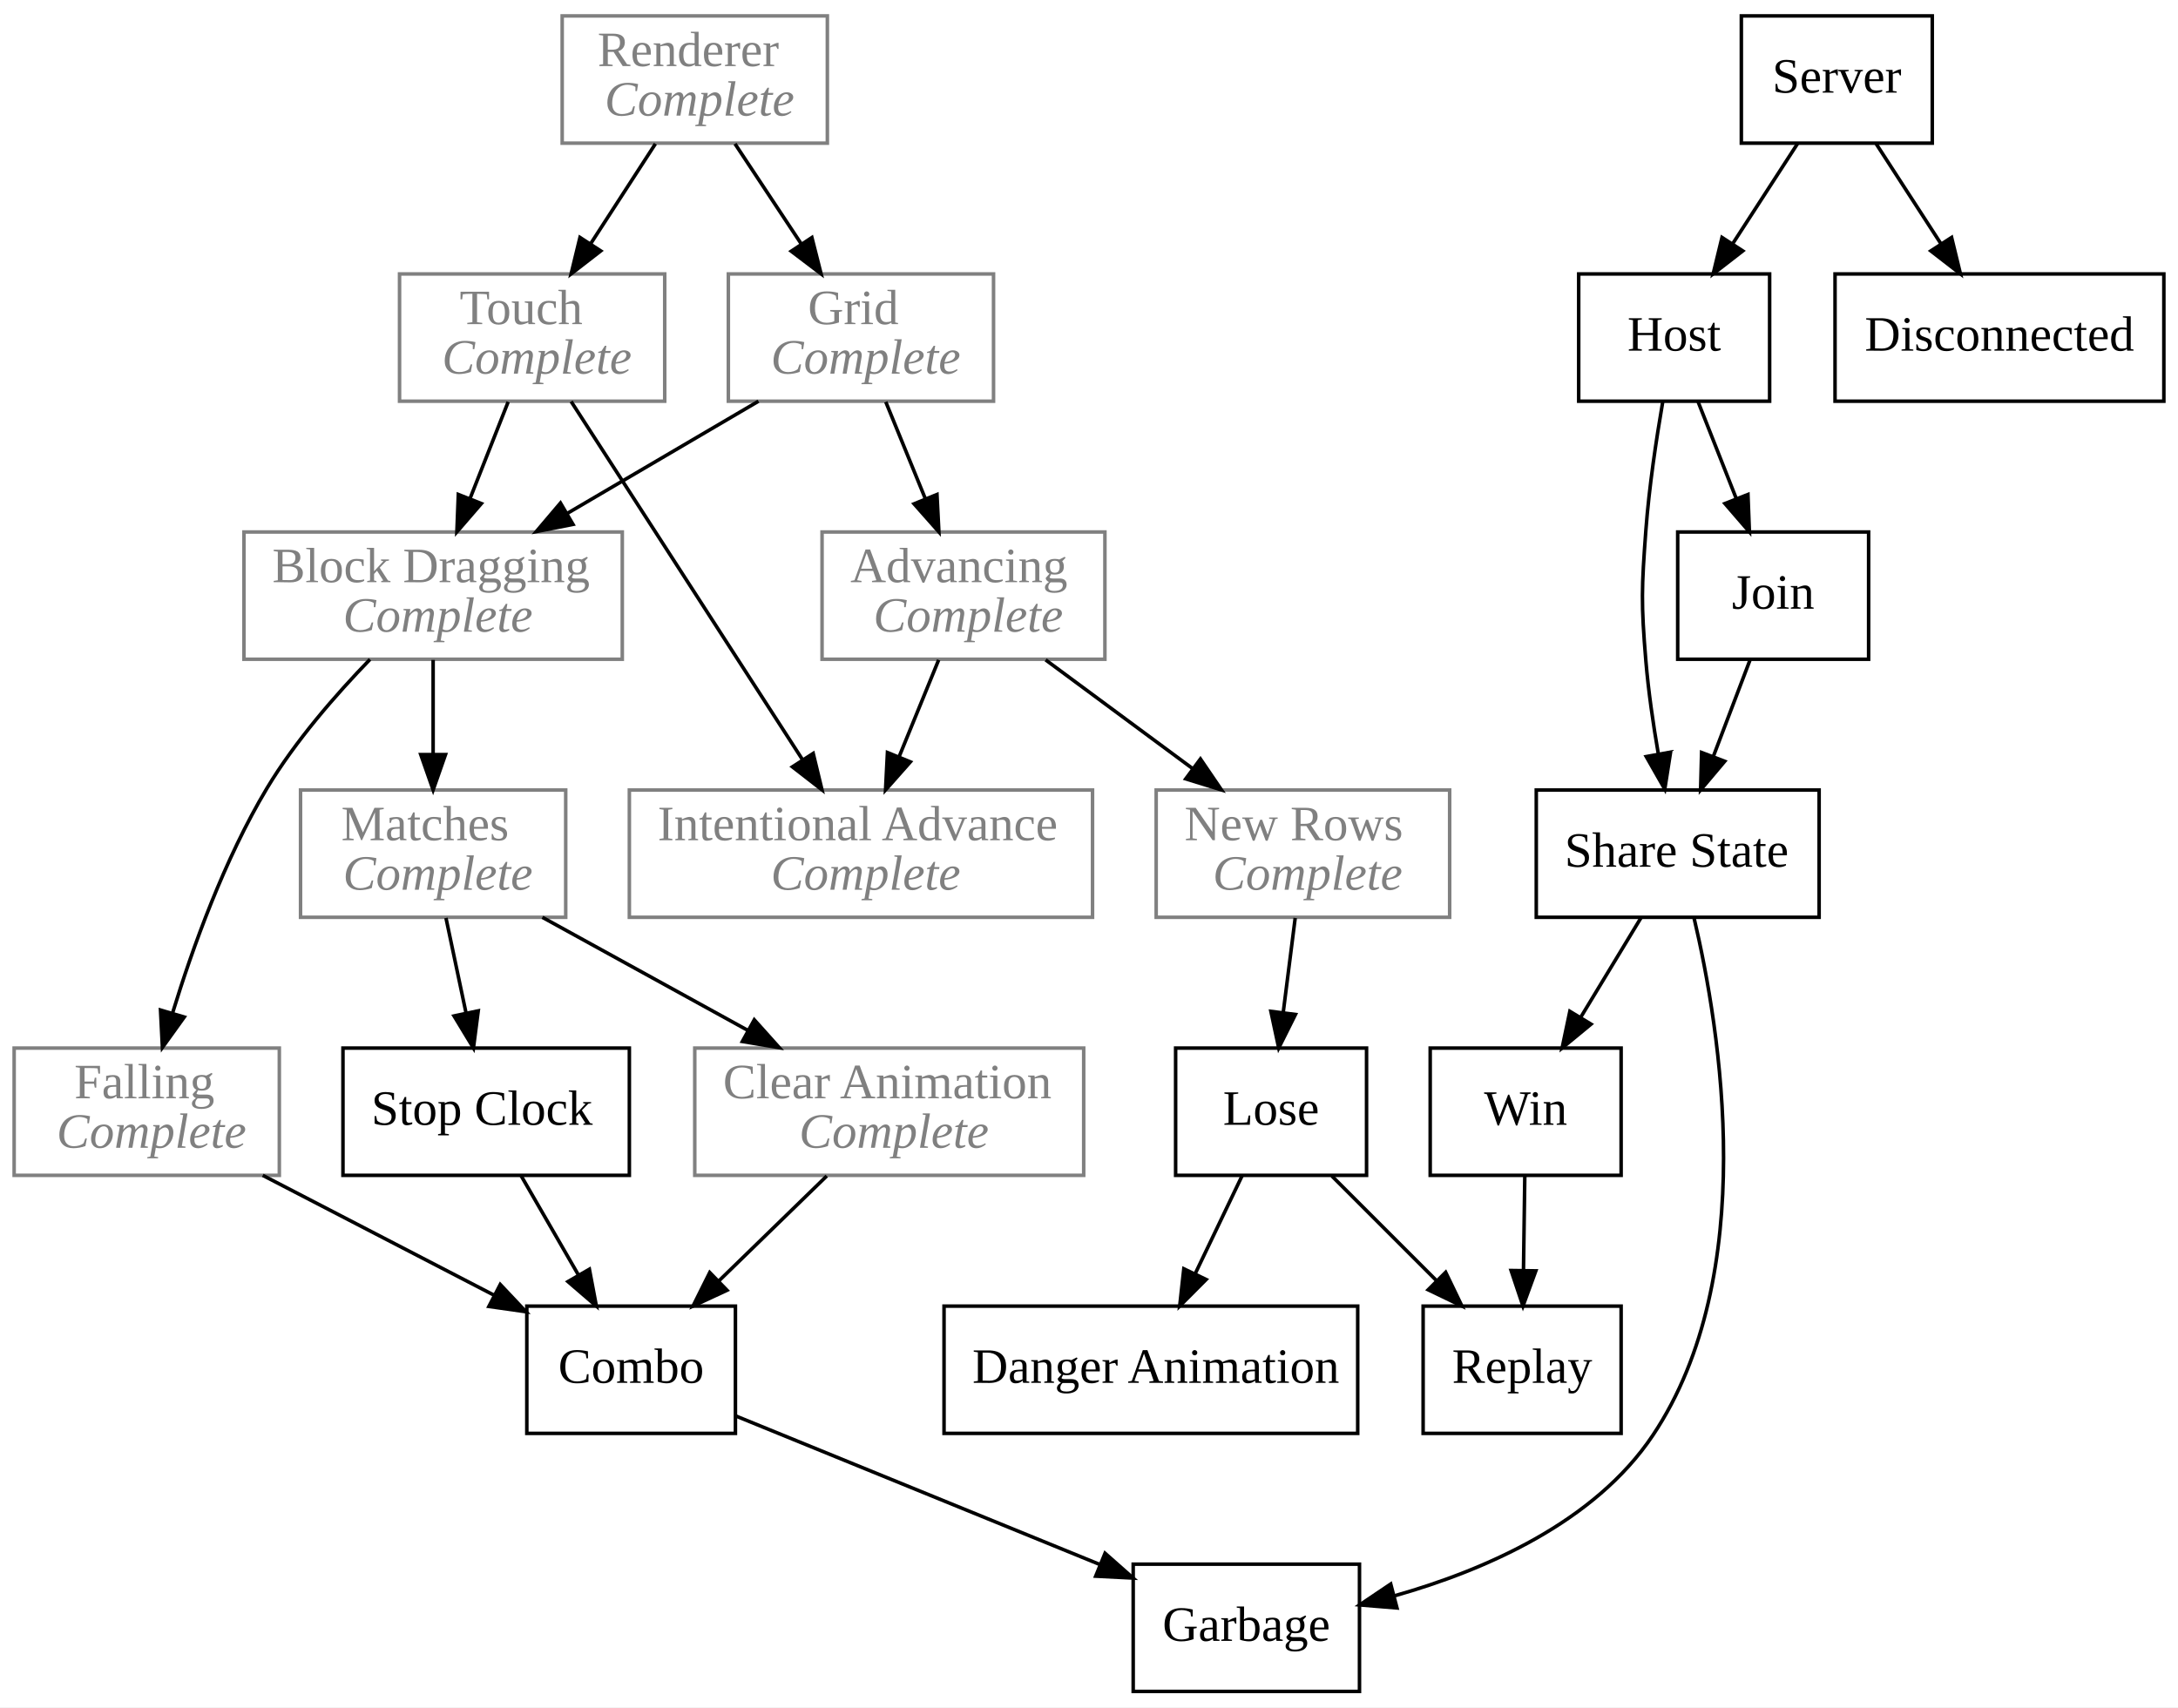
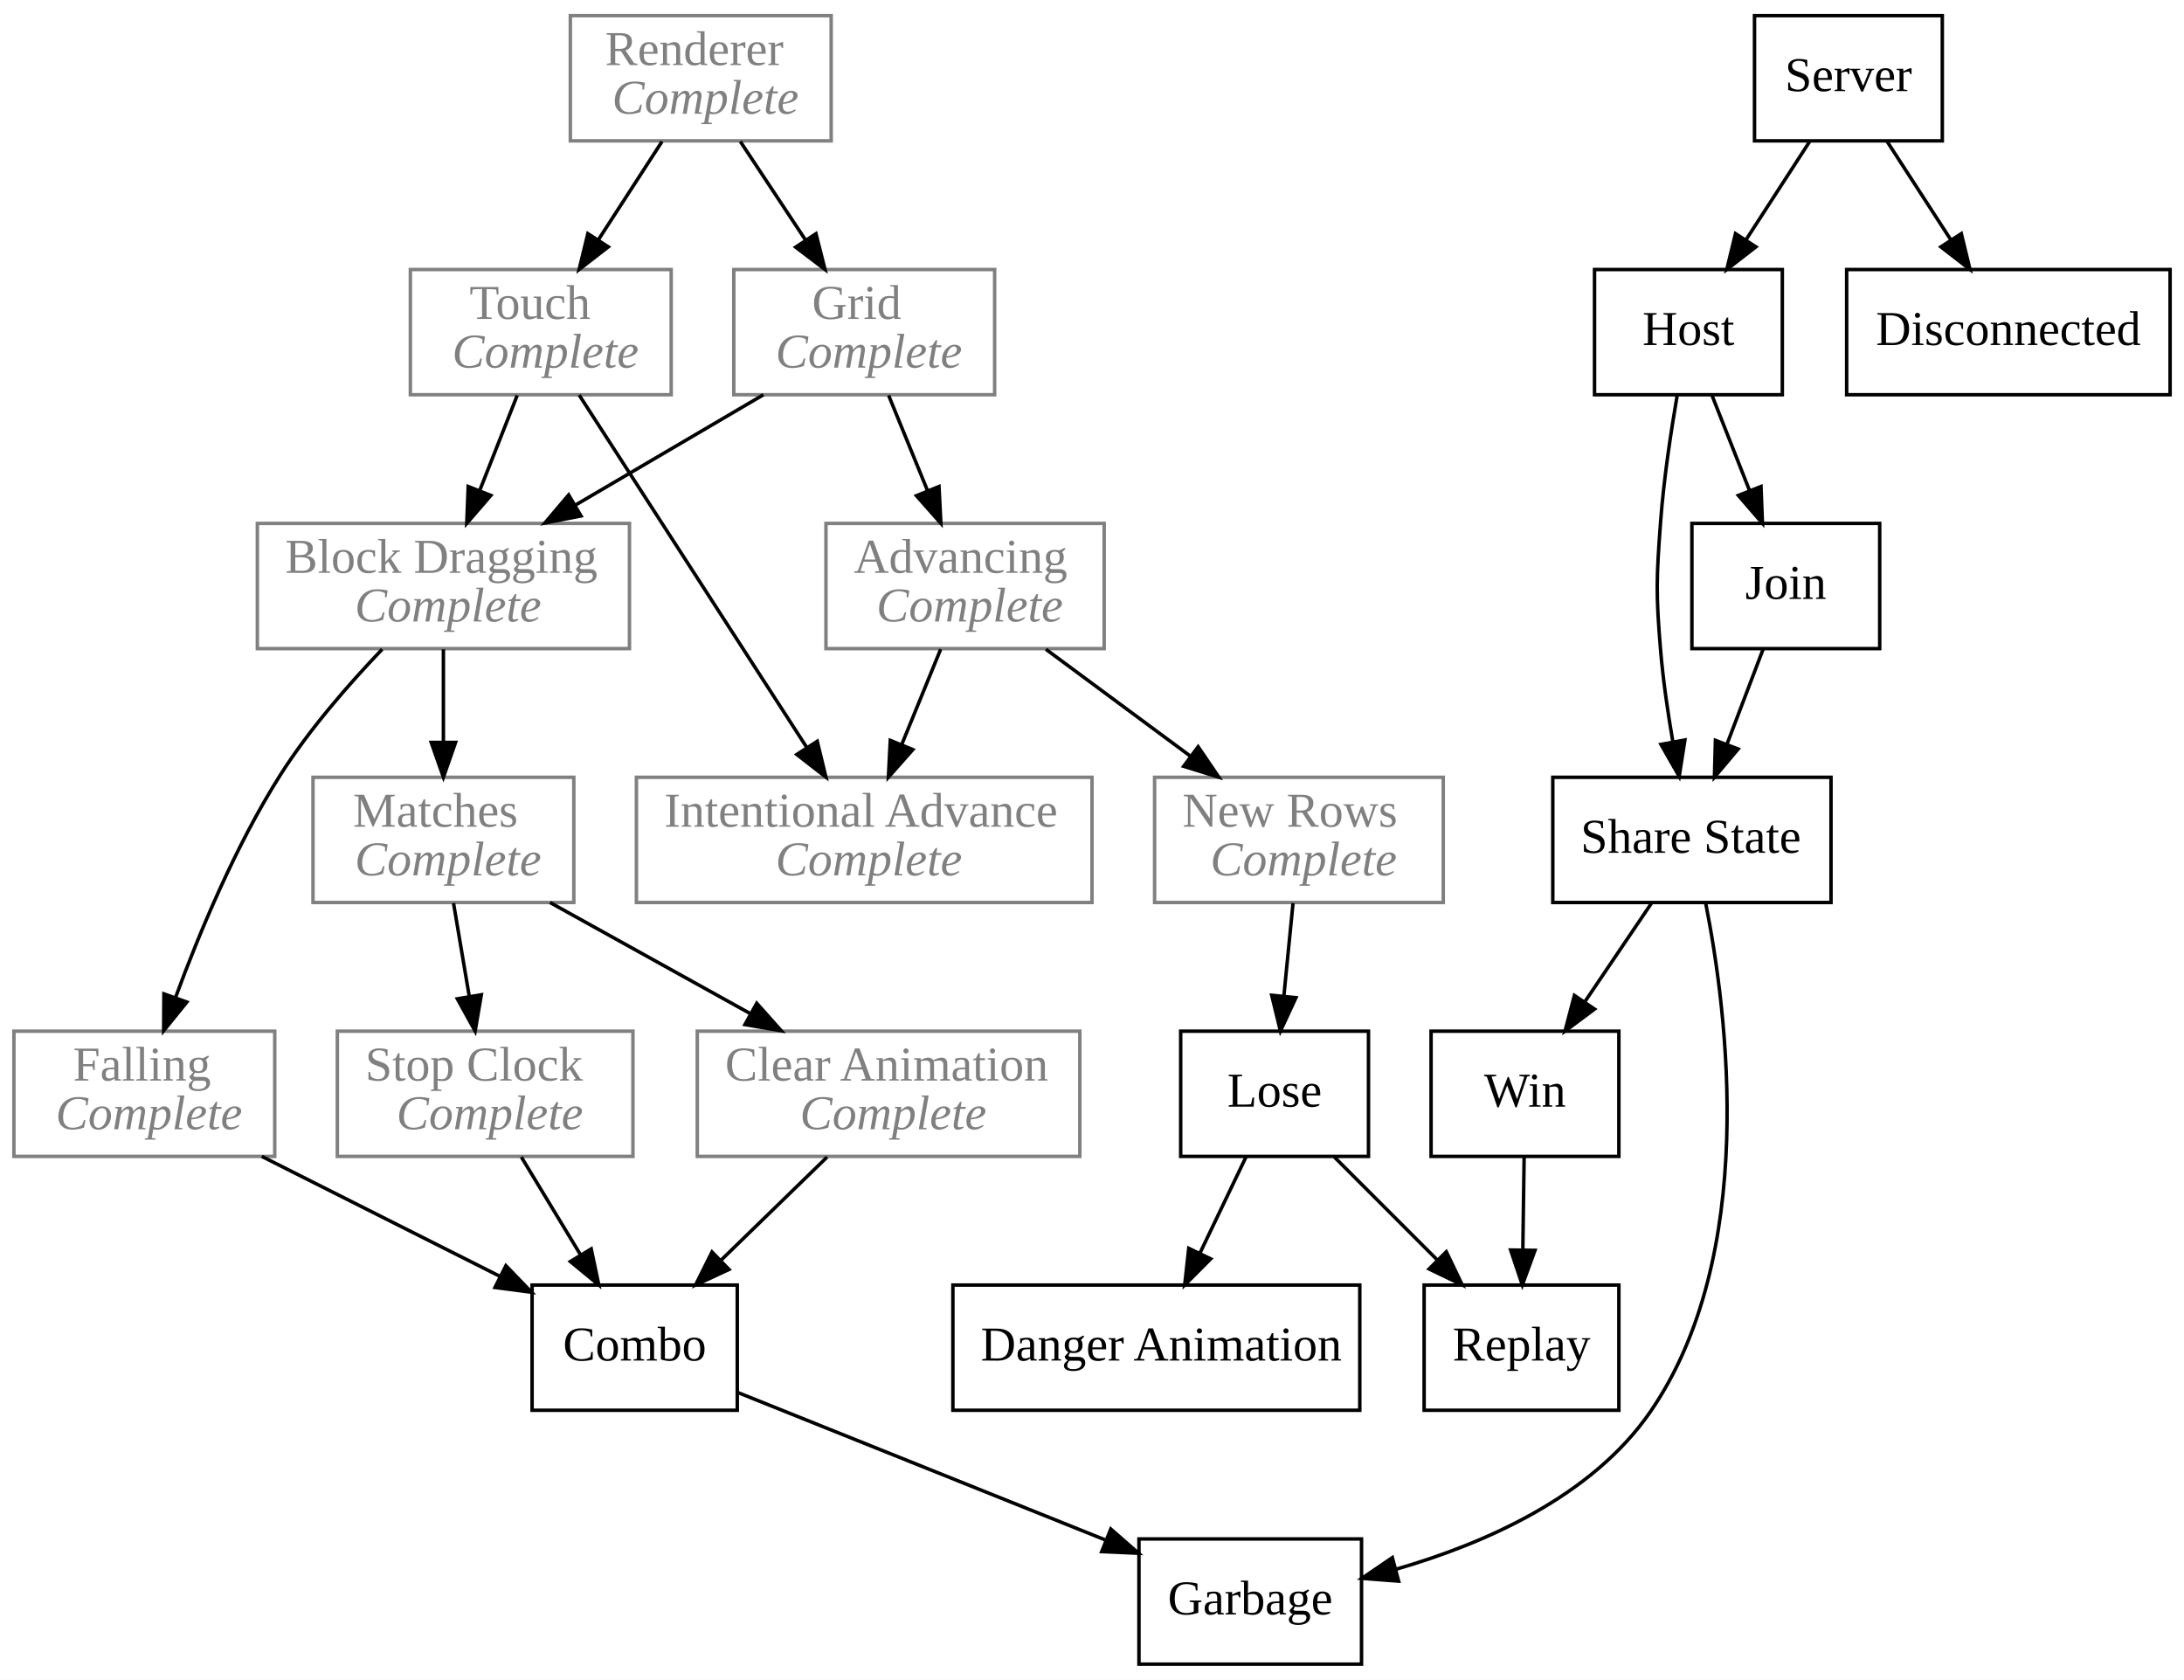
- <svg xmlns="http://www.w3.org/2000/svg" width="616pt" height="483pt" viewBox="0.00 0.00 616.00 483.00">
+ <svg xmlns="http://www.w3.org/2000/svg" width="628pt" height="483pt" viewBox="0.00 0.00 628.00 483.00">
  <g id="graph0" class="graph" transform="scale(1 1) rotate(0) translate(4 479)">
-     <polygon fill="white" stroke="none" points="-4,4 -4,-479 612,-479 612,4 -4,4" />
+     <polygon fill="white" stroke="none" points="-4,4 -4,-479 624,-479 624,4 -4,4" />
    <g id="node1" class="node">
-       <polygon fill="none" stroke="gray" points="155,-438.5 155,-474.5 230,-474.5 230,-438.5 155,-438.5" />
-       <text text-anchor="start" x="165" y="-460.3" font-family="Times New Roman,serif" font-size="14.00" fill="gray">Renderer </text>
-       <text text-anchor="start" x="163" y="-446.3" font-family="Times New Roman,serif" font-size="14.00" fill="gray"> </text>
-       <text text-anchor="start" x="167" y="-446.3" font-family="Times New Roman,serif" font-style="italic" font-size="14.00" fill="gray">Complete</text>
+       <polygon fill="none" stroke="gray" points="160,-438.5 160,-474.5 235,-474.5 235,-438.5 160,-438.5" />
+       <text text-anchor="start" x="170" y="-460.3" font-family="Times New Roman,serif" font-size="14.00" fill="gray">Renderer </text>
+       <text text-anchor="start" x="168" y="-446.3" font-family="Times New Roman,serif" font-size="14.00" fill="gray"> </text>
+       <text text-anchor="start" x="172" y="-446.3" font-family="Times New Roman,serif" font-style="italic" font-size="14.00" fill="gray">Complete</text>
    </g>
    <g id="node2" class="node">
-       <polygon fill="none" stroke="gray" points="202,-365.5 202,-401.5 277,-401.5 277,-365.5 202,-365.5" />
-       <text text-anchor="start" x="224.5" y="-387.3" font-family="Times New Roman,serif" font-size="14.00" fill="gray">Grid </text>
-       <text text-anchor="start" x="210" y="-373.3" font-family="Times New Roman,serif" font-size="14.00" fill="gray"> </text>
-       <text text-anchor="start" x="214" y="-373.3" font-family="Times New Roman,serif" font-style="italic" font-size="14.00" fill="gray">Complete</text>
+       <polygon fill="none" stroke="gray" points="207,-365.5 207,-401.5 282,-401.5 282,-365.5 207,-365.5" />
+       <text text-anchor="start" x="229.5" y="-387.3" font-family="Times New Roman,serif" font-size="14.00" fill="gray">Grid </text>
+       <text text-anchor="start" x="215" y="-373.3" font-family="Times New Roman,serif" font-size="14.00" fill="gray"> </text>
+       <text text-anchor="start" x="219" y="-373.3" font-family="Times New Roman,serif" font-style="italic" font-size="14.00" fill="gray">Complete</text>
    </g>
    <g id="edge1" class="edge">
-       <path fill="none" stroke="black" d="M203.877,-438.313C209.477,-429.853 216.342,-419.484 222.545,-410.112" />
-       <polygon fill="black" stroke="black" points="225.626,-411.799 228.227,-401.529 219.789,-407.935 225.626,-411.799" />
+       <path fill="none" stroke="black" d="M208.877,-438.313C214.477,-429.853 221.342,-419.484 227.545,-410.112" />
+       <polygon fill="black" stroke="black" points="230.626,-411.799 233.227,-401.529 224.789,-407.935 230.626,-411.799" />
    </g>
    <g id="node3" class="node">
-       <polygon fill="none" stroke="gray" points="109,-365.5 109,-401.5 184,-401.5 184,-365.5 109,-365.5" />
-       <text text-anchor="start" x="126" y="-387.3" font-family="Times New Roman,serif" font-size="14.00" fill="gray">Touch </text>
-       <text text-anchor="start" x="117" y="-373.3" font-family="Times New Roman,serif" font-size="14.00" fill="gray"> </text>
-       <text text-anchor="start" x="121" y="-373.3" font-family="Times New Roman,serif" font-style="italic" font-size="14.00" fill="gray">Complete</text>
+       <polygon fill="none" stroke="gray" points="114,-365.5 114,-401.5 189,-401.5 189,-365.5 114,-365.5" />
+       <text text-anchor="start" x="131" y="-387.3" font-family="Times New Roman,serif" font-size="14.00" fill="gray">Touch </text>
+       <text text-anchor="start" x="122" y="-373.3" font-family="Times New Roman,serif" font-size="14.00" fill="gray"> </text>
+       <text text-anchor="start" x="126" y="-373.3" font-family="Times New Roman,serif" font-style="italic" font-size="14.00" fill="gray">Complete</text>
    </g>
    <g id="edge2" class="edge">
-       <path fill="none" stroke="black" d="M181.365,-438.313C175.884,-429.853 169.165,-419.484 163.094,-410.112" />
-       <polygon fill="black" stroke="black" points="165.908,-408.018 157.533,-401.529 160.033,-411.824 165.908,-408.018" />
+       <path fill="none" stroke="black" d="M186.365,-438.313C180.884,-429.853 174.165,-419.484 168.094,-410.112" />
+       <polygon fill="black" stroke="black" points="170.908,-408.018 162.533,-401.529 165.033,-411.824 170.908,-408.018" />
    </g>
    <g id="node4" class="node">
-       <polygon fill="none" stroke="gray" points="228.5,-292.5 228.5,-328.5 308.5,-328.5 308.5,-292.5 228.5,-292.5" />
-       <text text-anchor="start" x="236.5" y="-314.3" font-family="Times New Roman,serif" font-size="14.00" fill="gray">Advancing </text>
-       <text text-anchor="start" x="239" y="-300.3" font-family="Times New Roman,serif" font-size="14.00" fill="gray"> </text>
-       <text text-anchor="start" x="243" y="-300.3" font-family="Times New Roman,serif" font-style="italic" font-size="14.00" fill="gray">Complete</text>
+       <polygon fill="none" stroke="gray" points="233.5,-292.5 233.5,-328.5 313.5,-328.5 313.5,-292.5 233.5,-292.5" />
+       <text text-anchor="start" x="241.5" y="-314.3" font-family="Times New Roman,serif" font-size="14.00" fill="gray">Advancing </text>
+       <text text-anchor="start" x="244" y="-300.3" font-family="Times New Roman,serif" font-size="14.00" fill="gray"> </text>
+       <text text-anchor="start" x="248" y="-300.3" font-family="Times New Roman,serif" font-style="italic" font-size="14.00" fill="gray">Complete</text>
    </g>
    <g id="edge3" class="edge">
-       <path fill="none" stroke="black" d="M246.52,-365.313C249.868,-357.115 253.95,-347.123 257.682,-337.985" />
-       <polygon fill="black" stroke="black" points="261.003,-339.11 261.545,-328.529 254.523,-336.463 261.003,-339.11" />
+       <path fill="none" stroke="black" d="M251.52,-365.313C254.868,-357.115 258.95,-347.123 262.682,-337.985" />
+       <polygon fill="black" stroke="black" points="266.003,-339.11 266.545,-328.529 259.523,-336.463 266.003,-339.11" />
    </g>
    <g id="node6" class="node">
-       <polygon fill="none" stroke="gray" points="65,-292.5 65,-328.5 172,-328.5 172,-292.5 65,-292.5" />
-       <text text-anchor="start" x="73" y="-314.3" font-family="Times New Roman,serif" font-size="14.00" fill="gray">Block Dragging </text>
-       <text text-anchor="start" x="89" y="-300.3" font-family="Times New Roman,serif" font-size="14.00" fill="gray"> </text>
-       <text text-anchor="start" x="93" y="-300.3" font-family="Times New Roman,serif" font-style="italic" font-size="14.00" fill="gray">Complete</text>
+       <polygon fill="none" stroke="gray" points="70,-292.5 70,-328.5 177,-328.5 177,-292.5 70,-292.5" />
+       <text text-anchor="start" x="78" y="-314.3" font-family="Times New Roman,serif" font-size="14.00" fill="gray">Block Dragging </text>
+       <text text-anchor="start" x="94" y="-300.3" font-family="Times New Roman,serif" font-size="14.00" fill="gray"> </text>
+       <text text-anchor="start" x="98" y="-300.3" font-family="Times New Roman,serif" font-style="italic" font-size="14.00" fill="gray">Complete</text>
    </g>
    <g id="edge4" class="edge">
-       <path fill="none" stroke="black" d="M210.517,-365.494C194.323,-355.991 173.949,-344.036 156.491,-333.792" />
-       <polygon fill="black" stroke="black" points="158.062,-330.656 147.665,-328.614 154.519,-336.693 158.062,-330.656" />
+       <path fill="none" stroke="black" d="M215.517,-365.494C199.323,-355.991 178.949,-344.036 161.491,-333.792" />
+       <polygon fill="black" stroke="black" points="163.062,-330.656 152.665,-328.614 159.519,-336.693 163.062,-330.656" />
    </g>
    <g id="edge5" class="edge">
-       <path fill="none" stroke="black" d="M139.722,-365.313C136.489,-357.115 132.549,-347.123 128.945,-337.985" />
-       <polygon fill="black" stroke="black" points="132.14,-336.548 125.216,-328.529 125.628,-339.116 132.14,-336.548" />
+       <path fill="none" stroke="black" d="M144.722,-365.313C141.489,-357.115 137.549,-347.123 133.945,-337.985" />
+       <polygon fill="black" stroke="black" points="137.14,-336.548 130.216,-328.529 130.628,-339.116 137.14,-336.548" />
    </g>
    <g id="node9" class="node">
-       <polygon fill="none" stroke="gray" points="174,-219.5 174,-255.5 305,-255.5 305,-219.5 174,-219.5" />
-       <text text-anchor="start" x="182" y="-241.3" font-family="Times New Roman,serif" font-size="14.00" fill="gray">Intentional Advance </text>
-       <text text-anchor="start" x="210" y="-227.3" font-family="Times New Roman,serif" font-size="14.00" fill="gray"> </text>
-       <text text-anchor="start" x="214" y="-227.3" font-family="Times New Roman,serif" font-style="italic" font-size="14.00" fill="gray">Complete</text>
+       <polygon fill="none" stroke="gray" points="179,-219.5 179,-255.5 310,-255.5 310,-219.5 179,-219.5" />
+       <text text-anchor="start" x="187" y="-241.3" font-family="Times New Roman,serif" font-size="14.00" fill="gray">Intentional Advance </text>
+       <text text-anchor="start" x="215" y="-227.3" font-family="Times New Roman,serif" font-size="14.00" fill="gray"> </text>
+       <text text-anchor="start" x="219" y="-227.3" font-family="Times New Roman,serif" font-style="italic" font-size="14.00" fill="gray">Complete</text>
    </g>
    <g id="edge6" class="edge">
-       <path fill="none" stroke="black" d="M157.534,-365.416C173.754,-340.3 204.151,-293.234 223.023,-264.014" />
-       <polygon fill="black" stroke="black" points="225.996,-265.861 228.481,-255.562 220.115,-262.063 225.996,-265.861" />
+       <path fill="none" stroke="black" d="M162.534,-365.416C178.754,-340.3 209.151,-293.234 228.023,-264.014" />
+       <polygon fill="black" stroke="black" points="230.996,-265.861 233.481,-255.562 225.115,-262.063 230.996,-265.861" />
    </g>
    <g id="node5" class="node">
-       <polygon fill="none" stroke="gray" points="323,-219.5 323,-255.5 406,-255.5 406,-219.5 323,-219.5" />
-       <text text-anchor="start" x="331" y="-241.3" font-family="Times New Roman,serif" font-size="14.00" fill="gray">New Rows </text>
-       <text text-anchor="start" x="335" y="-227.3" font-family="Times New Roman,serif" font-size="14.00" fill="gray"> </text>
-       <text text-anchor="start" x="339" y="-227.3" font-family="Times New Roman,serif" font-style="italic" font-size="14.00" fill="gray">Complete</text>
+       <polygon fill="none" stroke="gray" points="328,-219.5 328,-255.5 411,-255.5 411,-219.5 328,-219.5" />
+       <text text-anchor="start" x="336" y="-241.3" font-family="Times New Roman,serif" font-size="14.00" fill="gray">New Rows </text>
+       <text text-anchor="start" x="340" y="-227.3" font-family="Times New Roman,serif" font-size="14.00" fill="gray"> </text>
+       <text text-anchor="start" x="344" y="-227.3" font-family="Times New Roman,serif" font-style="italic" font-size="14.00" fill="gray">Complete</text>
    </g>
    <g id="edge7" class="edge">
-       <path fill="none" stroke="black" d="M291.739,-292.313C304.238,-283.069 319.822,-271.543 333.358,-261.532" />
-       <polygon fill="black" stroke="black" points="335.516,-264.289 341.475,-255.529 331.354,-258.661 335.516,-264.289" />
+       <path fill="none" stroke="black" d="M296.739,-292.313C309.238,-283.069 324.822,-271.543 338.358,-261.532" />
+       <polygon fill="black" stroke="black" points="340.516,-264.289 346.475,-255.529 336.354,-258.661 340.516,-264.289" />
    </g>
    <g id="edge8" class="edge">
-       <path fill="none" stroke="black" d="M261.48,-292.313C258.132,-284.115 254.05,-274.123 250.318,-264.985" />
-       <polygon fill="black" stroke="black" points="253.477,-263.463 246.455,-255.529 246.997,-266.11 253.477,-263.463" />
+       <path fill="none" stroke="black" d="M266.48,-292.313C263.132,-284.115 259.05,-274.123 255.318,-264.985" />
+       <polygon fill="black" stroke="black" points="258.477,-263.463 251.455,-255.529 251.997,-266.11 258.477,-263.463" />
    </g>
    <g id="node13" class="node">
-       <polygon fill="none" stroke="black" points="328.5,-146.5 328.5,-182.5 382.5,-182.5 382.5,-146.5 328.5,-146.5" />
-       <text text-anchor="middle" x="355.5" y="-160.8" font-family="Times New Roman,serif" font-size="14.00">Lose</text>
+       <polygon fill="none" stroke="black" points="335.5,-146.5 335.5,-182.5 389.5,-182.5 389.5,-146.5 335.5,-146.5" />
+       <text text-anchor="middle" x="362.5" y="-160.8" font-family="Times New Roman,serif" font-size="14.00">Lose</text>
    </g>
    <g id="edge9" class="edge">
-       <path fill="none" stroke="black" d="M362.321,-219.313C361.304,-211.289 360.069,-201.547 358.931,-192.569" />
-       <polygon fill="black" stroke="black" points="362.388,-192.009 357.659,-182.529 355.444,-192.89 362.388,-192.009" />
+       <path fill="none" stroke="black" d="M367.805,-219.313C367.014,-211.289 366.054,-201.547 365.169,-192.569" />
+       <polygon fill="black" stroke="black" points="368.643,-192.137 364.179,-182.529 361.677,-192.824 368.643,-192.137" />
    </g>
    <g id="node7" class="node">
-       <polygon fill="none" stroke="gray" points="81,-219.5 81,-255.5 156,-255.5 156,-219.5 81,-219.5" />
-       <text text-anchor="start" x="92.5" y="-241.3" font-family="Times New Roman,serif" font-size="14.00" fill="gray">Matches </text>
-       <text text-anchor="start" x="89" y="-227.3" font-family="Times New Roman,serif" font-size="14.00" fill="gray"> </text>
-       <text text-anchor="start" x="93" y="-227.3" font-family="Times New Roman,serif" font-style="italic" font-size="14.00" fill="gray">Complete</text>
+       <polygon fill="none" stroke="gray" points="86,-219.5 86,-255.5 161,-255.5 161,-219.5 86,-219.5" />
+       <text text-anchor="start" x="97.5" y="-241.3" font-family="Times New Roman,serif" font-size="14.00" fill="gray">Matches </text>
+       <text text-anchor="start" x="94" y="-227.3" font-family="Times New Roman,serif" font-size="14.00" fill="gray"> </text>
+       <text text-anchor="start" x="98" y="-227.3" font-family="Times New Roman,serif" font-style="italic" font-size="14.00" fill="gray">Complete</text>
    </g>
    <g id="edge10" class="edge">
-       <path fill="none" stroke="black" d="M118.5,-292.313C118.5,-284.289 118.5,-274.547 118.5,-265.569" />
-       <polygon fill="black" stroke="black" points="122,-265.529 118.5,-255.529 115,-265.529 122,-265.529" />
+       <path fill="none" stroke="black" d="M123.5,-292.313C123.5,-284.289 123.5,-274.547 123.5,-265.569" />
+       <polygon fill="black" stroke="black" points="127,-265.529 123.5,-255.529 120,-265.529 127,-265.529" />
    </g>
    <g id="node8" class="node">
      <polygon fill="none" stroke="gray" points="0,-146.5 0,-182.5 75,-182.5 75,-146.5 0,-146.5" />
      <text text-anchor="start" x="17" y="-168.3" font-family="Times New Roman,serif" font-size="14.00" fill="gray">Falling </text>
      <text text-anchor="start" x="8" y="-154.3" font-family="Times New Roman,serif" font-size="14.00" fill="gray"> </text>
      <text text-anchor="start" x="12" y="-154.3" font-family="Times New Roman,serif" font-style="italic" font-size="14.00" fill="gray">Complete</text>
    </g>
    <g id="edge11" class="edge">
-       <path fill="none" stroke="black" d="M100.646,-292.459C91.021,-282.53 79.51,-269.36 71.5,-256 59.485,-235.959 50.482,-210.951 44.77,-192.305" />
-       <polygon fill="black" stroke="black" points="48.116,-191.278 41.936,-182.673 41.401,-193.254 48.116,-191.278" />
+       <path fill="none" stroke="black" d="M105.89,-292.309C96.341,-282.332 84.826,-269.166 76.5,-256 63.77,-235.869 53.352,-210.868 46.496,-192.248" />
+       <polygon fill="black" stroke="black" points="49.721,-190.872 43.061,-182.632 43.129,-193.226 49.721,-190.872" />
    </g>
    <g id="node10" class="node">
-       <polygon fill="none" stroke="black" points="93,-146.5 93,-182.5 174,-182.5 174,-146.5 93,-146.5" />
-       <text text-anchor="start" x="101" y="-160.8" font-family="Times New Roman,serif" font-size="14.00">Stop Clock</text>
+       <polygon fill="none" stroke="gray" points="93,-146.5 93,-182.5 178,-182.5 178,-146.5 93,-146.5" />
+       <text text-anchor="start" x="101" y="-168.3" font-family="Times New Roman,serif" font-size="14.00" fill="gray">Stop Clock </text>
+       <text text-anchor="start" x="106" y="-154.3" font-family="Times New Roman,serif" font-size="14.00" fill="gray"> </text>
+       <text text-anchor="start" x="110" y="-154.3" font-family="Times New Roman,serif" font-style="italic" font-size="14.00" fill="gray">Complete</text>
    </g>
    <g id="edge12" class="edge">
-       <path fill="none" stroke="black" d="M122.131,-219.313C123.826,-211.289 125.884,-201.547 127.781,-192.569" />
-       <polygon fill="black" stroke="black" points="131.26,-193.036 129.902,-182.529 124.411,-191.589 131.26,-193.036" />
+       <path fill="none" stroke="black" d="M126.405,-219.313C127.761,-211.289 129.407,-201.547 130.925,-192.569" />
+       <polygon fill="black" stroke="black" points="134.406,-192.972 132.622,-182.529 127.504,-191.806 134.406,-192.972" />
    </g>
    <g id="node11" class="node">
-       <polygon fill="none" stroke="gray" points="192.5,-146.5 192.5,-182.5 302.5,-182.5 302.5,-146.5 192.5,-146.5" />
-       <text text-anchor="start" x="200.5" y="-168.3" font-family="Times New Roman,serif" font-size="14.00" fill="gray">Clear Animation </text>
-       <text text-anchor="start" x="218" y="-154.3" font-family="Times New Roman,serif" font-size="14.00" fill="gray"> </text>
-       <text text-anchor="start" x="222" y="-154.3" font-family="Times New Roman,serif" font-style="italic" font-size="14.00" fill="gray">Complete</text>
+       <polygon fill="none" stroke="gray" points="196.5,-146.5 196.5,-182.5 306.5,-182.5 306.5,-146.5 196.5,-146.5" />
+       <text text-anchor="start" x="204.5" y="-168.3" font-family="Times New Roman,serif" font-size="14.00" fill="gray">Clear Animation </text>
+       <text text-anchor="start" x="222" y="-154.3" font-family="Times New Roman,serif" font-size="14.00" fill="gray"> </text>
+       <text text-anchor="start" x="226" y="-154.3" font-family="Times New Roman,serif" font-style="italic" font-size="14.00" fill="gray">Complete</text>
    </g>
    <g id="edge13" class="edge">
-       <path fill="none" stroke="black" d="M149.399,-219.494C166.822,-209.904 188.784,-197.817 207.508,-187.511" />
-       <polygon fill="black" stroke="black" points="209.333,-190.502 216.406,-182.614 205.958,-184.369 209.333,-190.502" />
+       <path fill="none" stroke="black" d="M154.159,-219.494C171.447,-209.904 193.239,-197.817 211.818,-187.511" />
+       <polygon fill="black" stroke="black" points="213.6,-190.525 220.647,-182.614 210.205,-184.404 213.6,-190.525" />
    </g>
    <g id="node12" class="node">
-       <polygon fill="none" stroke="black" points="145,-73.5 145,-109.5 204,-109.5 204,-73.5 145,-73.5" />
-       <text text-anchor="middle" x="174.5" y="-87.8" font-family="Times New Roman,serif" font-size="14.00">Combo</text>
+       <polygon fill="none" stroke="black" points="149,-73.5 149,-109.5 208,-109.5 208,-73.5 149,-73.5" />
+       <text text-anchor="middle" x="178.5" y="-87.8" font-family="Times New Roman,serif" font-size="14.00">Combo</text>
    </g>
    <g id="edge14" class="edge">
-       <path fill="none" stroke="black" d="M70.315,-146.494C89.948,-136.319 115.007,-123.332 135.629,-112.645" />
-       <polygon fill="black" stroke="black" points="137.488,-115.624 144.756,-107.915 134.267,-109.409 137.488,-115.624" />
+       <path fill="none" stroke="black" d="M71.273,-146.494C91.854,-136.13 118.229,-122.849 139.67,-112.052" />
+       <polygon fill="black" stroke="black" points="141.473,-115.064 148.83,-107.44 138.325,-108.812 141.473,-115.064" />
    </g>
    <g id="edge15" class="edge">
-       <path fill="none" stroke="black" d="M143.425,-146.313C148.26,-137.941 154.175,-127.697 159.542,-118.403" />
-       <polygon fill="black" stroke="black" points="162.697,-119.939 164.666,-109.529 156.635,-116.438 162.697,-119.939" />
+       <path fill="none" stroke="black" d="M145.909,-146.313C151.032,-137.853 157.313,-127.484 162.988,-118.112" />
+       <polygon fill="black" stroke="black" points="166,-119.896 168.187,-109.529 160.013,-116.269 166,-119.896" />
    </g>
    <g id="edge16" class="edge">
-       <path fill="none" stroke="black" d="M229.829,-146.313C220.683,-137.417 209.365,-126.409 199.353,-116.672" />
-       <polygon fill="black" stroke="black" points="201.617,-113.992 192.009,-109.529 196.737,-119.01 201.617,-113.992" />
+       <path fill="none" stroke="black" d="M233.829,-146.313C224.683,-137.417 213.365,-126.409 203.353,-116.672" />
+       <polygon fill="black" stroke="black" points="205.617,-113.992 196.009,-109.529 200.737,-119.01 205.617,-113.992" />
    </g>
    <g id="node20" class="node">
-       <polygon fill="none" stroke="black" points="316.5,-0.5 316.5,-36.5 380.5,-36.5 380.5,-0.5 316.5,-0.5" />
-       <text text-anchor="middle" x="348.5" y="-14.8" font-family="Times New Roman,serif" font-size="14.00">Garbage</text>
+       <polygon fill="none" stroke="black" points="323.5,-0.5 323.5,-36.5 387.5,-36.5 387.5,-0.5 323.5,-0.5" />
+       <text text-anchor="middle" x="355.5" y="-14.8" font-family="Times New Roman,serif" font-size="14.00">Garbage</text>
    </g>
    <g id="edge17" class="edge">
-       <path fill="none" stroke="black" d="M204.017,-78.456C232.311,-66.911 275.286,-49.375 307.017,-36.427" />
-       <polygon fill="black" stroke="black" points="308.538,-39.586 316.475,-32.568 305.894,-33.105 308.538,-39.586" />
+       <path fill="none" stroke="black" d="M208.126,-78.616C237.022,-67.025 281.245,-49.286 313.711,-36.263" />
+       <polygon fill="black" stroke="black" points="315.401,-39.356 323.379,-32.385 312.795,-32.859 315.401,-39.356" />
    </g>
    <g id="node14" class="node">
-       <polygon fill="none" stroke="black" points="263,-73.5 263,-109.5 380,-109.5 380,-73.5 263,-73.5" />
-       <text text-anchor="start" x="271" y="-87.8" font-family="Times New Roman,serif" font-size="14.00">Danger Animation</text>
+       <polygon fill="none" stroke="black" points="270,-73.5 270,-109.5 387,-109.5 387,-73.5 270,-73.5" />
+       <text text-anchor="start" x="278" y="-87.8" font-family="Times New Roman,serif" font-size="14.00">Danger Animation</text>
    </g>
    <g id="edge18" class="edge">
-       <path fill="none" stroke="black" d="M347.27,-146.313C343.302,-138.028 338.457,-127.91 334.043,-118.693" />
-       <polygon fill="black" stroke="black" points="337.13,-117.036 329.655,-109.529 330.817,-120.06 337.13,-117.036" />
+       <path fill="none" stroke="black" d="M354.27,-146.313C350.302,-138.028 345.457,-127.91 341.043,-118.693" />
+       <polygon fill="black" stroke="black" points="344.13,-117.036 336.655,-109.529 337.817,-120.06 344.13,-117.036" />
    </g>
    <g id="node22" class="node">
-       <polygon fill="none" stroke="black" points="398.5,-73.5 398.5,-109.5 454.5,-109.5 454.5,-73.5 398.5,-73.5" />
-       <text text-anchor="middle" x="426.5" y="-87.8" font-family="Times New Roman,serif" font-size="14.00">Replay</text>
+       <polygon fill="none" stroke="black" points="405.5,-73.5 405.5,-109.5 461.5,-109.5 461.5,-73.5 405.5,-73.5" />
+       <text text-anchor="middle" x="433.5" y="-87.8" font-family="Times New Roman,serif" font-size="14.00">Replay</text>
    </g>
    <g id="edge19" class="edge">
-       <path fill="none" stroke="black" d="M372.687,-146.313C381.583,-137.417 392.591,-126.409 402.328,-116.672" />
-       <polygon fill="black" stroke="black" points="404.875,-119.075 409.471,-109.529 399.925,-114.125 404.875,-119.075" />
+       <path fill="none" stroke="black" d="M379.687,-146.313C388.583,-137.417 399.591,-126.409 409.328,-116.672" />
+       <polygon fill="black" stroke="black" points="411.875,-119.075 416.471,-109.529 406.925,-114.125 411.875,-119.075" />
    </g>
    <g id="node15" class="node">
-       <polygon fill="none" stroke="black" points="488.5,-438.5 488.5,-474.5 542.5,-474.5 542.5,-438.5 488.5,-438.5" />
-       <text text-anchor="middle" x="515.5" y="-452.8" font-family="Times New Roman,serif" font-size="14.00">Server</text>
+       <polygon fill="none" stroke="black" points="500.5,-438.5 500.5,-474.5 554.5,-474.5 554.5,-438.5 500.5,-438.5" />
+       <text text-anchor="middle" x="527.5" y="-452.8" font-family="Times New Roman,serif" font-size="14.00">Server</text>
    </g>
    <g id="node16" class="node">
-       <polygon fill="none" stroke="black" points="442.5,-365.5 442.5,-401.5 496.5,-401.5 496.5,-365.5 442.5,-365.5" />
-       <text text-anchor="middle" x="469.5" y="-379.8" font-family="Times New Roman,serif" font-size="14.00">Host</text>
+       <polygon fill="none" stroke="black" points="454.5,-365.5 454.5,-401.5 508.5,-401.5 508.5,-365.5 454.5,-365.5" />
+       <text text-anchor="middle" x="481.5" y="-379.8" font-family="Times New Roman,serif" font-size="14.00">Host</text>
    </g>
    <g id="edge20" class="edge">
-       <path fill="none" stroke="black" d="M504.365,-438.313C498.884,-429.853 492.165,-419.484 486.094,-410.112" />
-       <polygon fill="black" stroke="black" points="488.908,-408.018 480.533,-401.529 483.033,-411.824 488.908,-408.018" />
+       <path fill="none" stroke="black" d="M516.365,-438.313C510.884,-429.853 504.165,-419.484 498.094,-410.112" />
+       <polygon fill="black" stroke="black" points="500.908,-408.018 492.533,-401.529 495.033,-411.824 500.908,-408.018" />
    </g>
    <g id="node18" class="node">
-       <polygon fill="none" stroke="black" points="515,-365.5 515,-401.5 608,-401.5 608,-365.5 515,-365.5" />
-       <text text-anchor="middle" x="561.5" y="-379.8" font-family="Times New Roman,serif" font-size="14.00">Disconnected</text>
+       <polygon fill="none" stroke="black" points="527,-365.5 527,-401.5 620,-401.5 620,-365.5 527,-365.5" />
+       <text text-anchor="middle" x="573.5" y="-379.8" font-family="Times New Roman,serif" font-size="14.00">Disconnected</text>
    </g>
    <g id="edge21" class="edge">
-       <path fill="none" stroke="black" d="M526.635,-438.313C532.116,-429.853 538.835,-419.484 544.906,-410.112" />
-       <polygon fill="black" stroke="black" points="547.967,-411.824 550.467,-401.529 542.092,-408.018 547.967,-411.824" />
+       <path fill="none" stroke="black" d="M538.635,-438.313C544.116,-429.853 550.835,-419.484 556.906,-410.112" />
+       <polygon fill="black" stroke="black" points="559.967,-411.824 562.467,-401.529 554.092,-408.018 559.967,-411.824" />
    </g>
    <g id="node17" class="node">
-       <polygon fill="none" stroke="black" points="470.5,-292.5 470.5,-328.5 524.5,-328.5 524.5,-292.5 470.5,-292.5" />
-       <text text-anchor="middle" x="497.5" y="-306.8" font-family="Times New Roman,serif" font-size="14.00">Join</text>
+       <polygon fill="none" stroke="black" points="482.5,-292.5 482.5,-328.5 536.5,-328.5 536.5,-292.5 482.5,-292.5" />
+       <text text-anchor="middle" x="509.5" y="-306.8" font-family="Times New Roman,serif" font-size="14.00">Join</text>
    </g>
    <g id="edge22" class="edge">
-       <path fill="none" stroke="black" d="M476.278,-365.313C479.511,-357.115 483.451,-347.123 487.055,-337.985" />
-       <polygon fill="black" stroke="black" points="490.372,-339.116 490.784,-328.529 483.86,-336.548 490.372,-339.116" />
+       <path fill="none" stroke="black" d="M488.278,-365.313C491.511,-357.115 495.451,-347.123 499.055,-337.985" />
+       <polygon fill="black" stroke="black" points="502.372,-339.116 502.784,-328.529 495.86,-336.548 502.372,-339.116" />
    </g>
    <g id="node19" class="node">
-       <polygon fill="none" stroke="black" points="430.5,-219.5 430.5,-255.5 510.5,-255.5 510.5,-219.5 430.5,-219.5" />
-       <text text-anchor="start" x="438.5" y="-233.8" font-family="Times New Roman,serif" font-size="14.00">Share State</text>
+       <polygon fill="none" stroke="black" points="442.5,-219.5 442.5,-255.5 522.5,-255.5 522.5,-219.5 442.5,-219.5" />
+       <text text-anchor="start" x="450.5" y="-233.8" font-family="Times New Roman,serif" font-size="14.00">Share State</text>
    </g>
    <g id="edge23" class="edge">
-       <path fill="none" stroke="black" d="M466.252,-365.225C464.454,-354.781 462.405,-341.175 461.5,-329 460.281,-312.601 460.131,-308.387 461.5,-292 462.217,-283.421 463.569,-274.147 465.012,-265.769" />
-       <polygon fill="black" stroke="black" points="468.487,-266.223 466.846,-255.755 461.601,-264.961 468.487,-266.223" />
+       <path fill="none" stroke="black" d="M478.252,-365.225C476.454,-354.781 474.405,-341.175 473.5,-329 472.281,-312.601 472.131,-308.387 473.5,-292 474.217,-283.421 475.569,-274.147 477.012,-265.769" />
+       <polygon fill="black" stroke="black" points="480.487,-266.223 478.846,-255.755 473.601,-264.961 480.487,-266.223" />
    </g>
    <g id="edge24" class="edge">
-       <path fill="none" stroke="black" d="M490.964,-292.313C487.847,-284.115 484.047,-274.123 480.572,-264.985" />
-       <polygon fill="black" stroke="black" points="483.802,-263.632 476.976,-255.529 477.259,-266.12 483.802,-263.632" />
+       <path fill="none" stroke="black" d="M502.964,-292.313C499.847,-284.115 496.047,-274.123 492.572,-264.985" />
+       <polygon fill="black" stroke="black" points="495.802,-263.632 488.976,-255.529 489.259,-266.12 495.802,-263.632" />
    </g>
    <g id="edge25" class="edge">
-       <path fill="none" stroke="black" d="M475.089,-219.457C482.591,-187.647 493.807,-118.356 463.5,-73 447.029,-48.351 416.077,-34.831 390.431,-27.552" />
-       <polygon fill="black" stroke="black" points="391.104,-24.111 380.544,-24.972 389.336,-30.884 391.104,-24.111" />
+       <path fill="none" stroke="black" d="M486.447,-219.385C492.775,-187.453 501.55,-117.968 470.5,-73 453.711,-48.685 422.926,-35.161 397.43,-27.796" />
+       <polygon fill="black" stroke="black" points="398.166,-24.37 387.602,-25.178 396.364,-31.134 398.166,-24.37" />
    </g>
    <g id="node21" class="node">
-       <polygon fill="none" stroke="black" points="400.5,-146.5 400.5,-182.5 454.5,-182.5 454.5,-146.5 400.5,-146.5" />
-       <text text-anchor="middle" x="427.5" y="-160.8" font-family="Times New Roman,serif" font-size="14.00">Win</text>
+       <polygon fill="none" stroke="black" points="407.5,-146.5 407.5,-182.5 461.5,-182.5 461.5,-146.5 407.5,-146.5" />
+       <text text-anchor="middle" x="434.5" y="-160.8" font-family="Times New Roman,serif" font-size="14.00">Win</text>
    </g>
    <g id="edge26" class="edge">
-       <path fill="none" stroke="black" d="M460.091,-219.313C454.968,-210.853 448.687,-200.484 443.012,-191.112" />
-       <polygon fill="black" stroke="black" points="445.987,-189.269 437.813,-182.529 440,-192.896 445.987,-189.269" />
+       <path fill="none" stroke="black" d="M470.881,-219.313C465.103,-210.766 458.006,-200.269 451.62,-190.823" />
+       <polygon fill="black" stroke="black" points="454.513,-188.853 446.012,-182.529 448.714,-192.774 454.513,-188.853" />
    </g>
    <g id="edge27" class="edge">
-       <path fill="none" stroke="black" d="M427.258,-146.313C427.145,-138.289 427.008,-128.547 426.881,-119.569" />
-       <polygon fill="black" stroke="black" points="430.38,-119.479 426.74,-109.529 423.381,-119.577 430.38,-119.479" />
+       <path fill="none" stroke="black" d="M434.258,-146.313C434.145,-138.289 434.008,-128.547 433.881,-119.569" />
+       <polygon fill="black" stroke="black" points="437.38,-119.479 433.74,-109.529 430.381,-119.577 437.38,-119.479" />
    </g>
  </g>
</svg>
